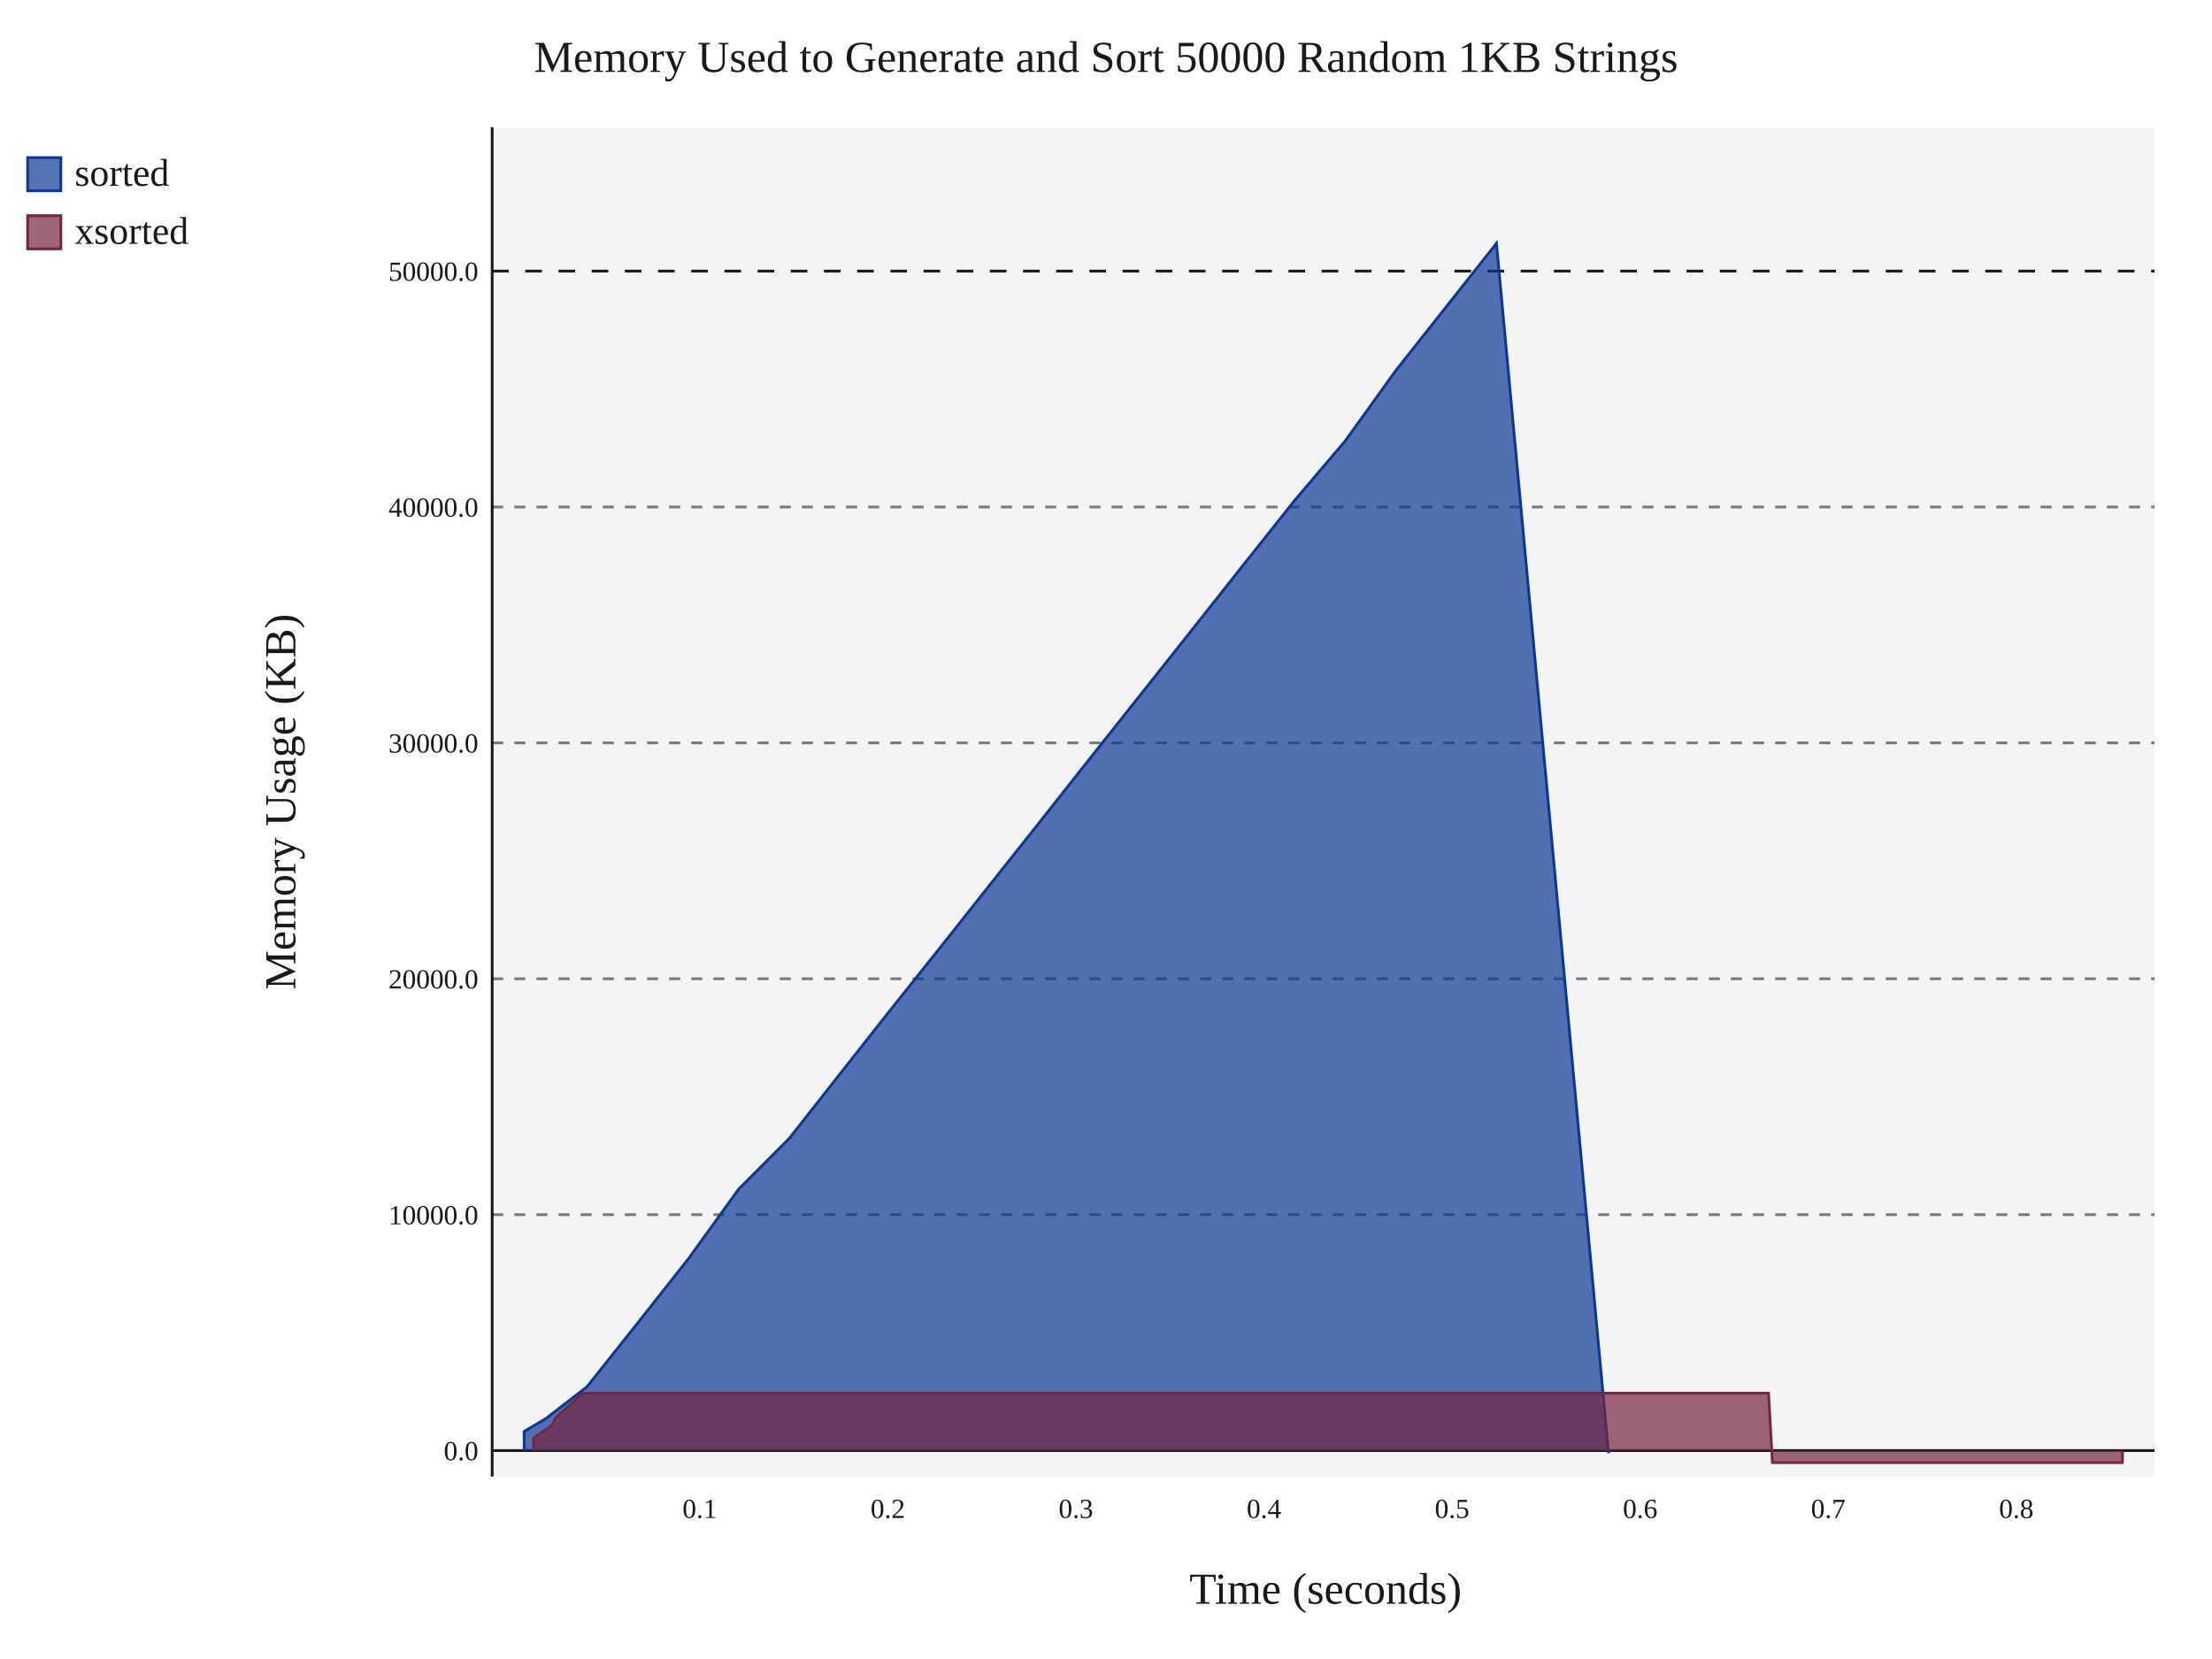
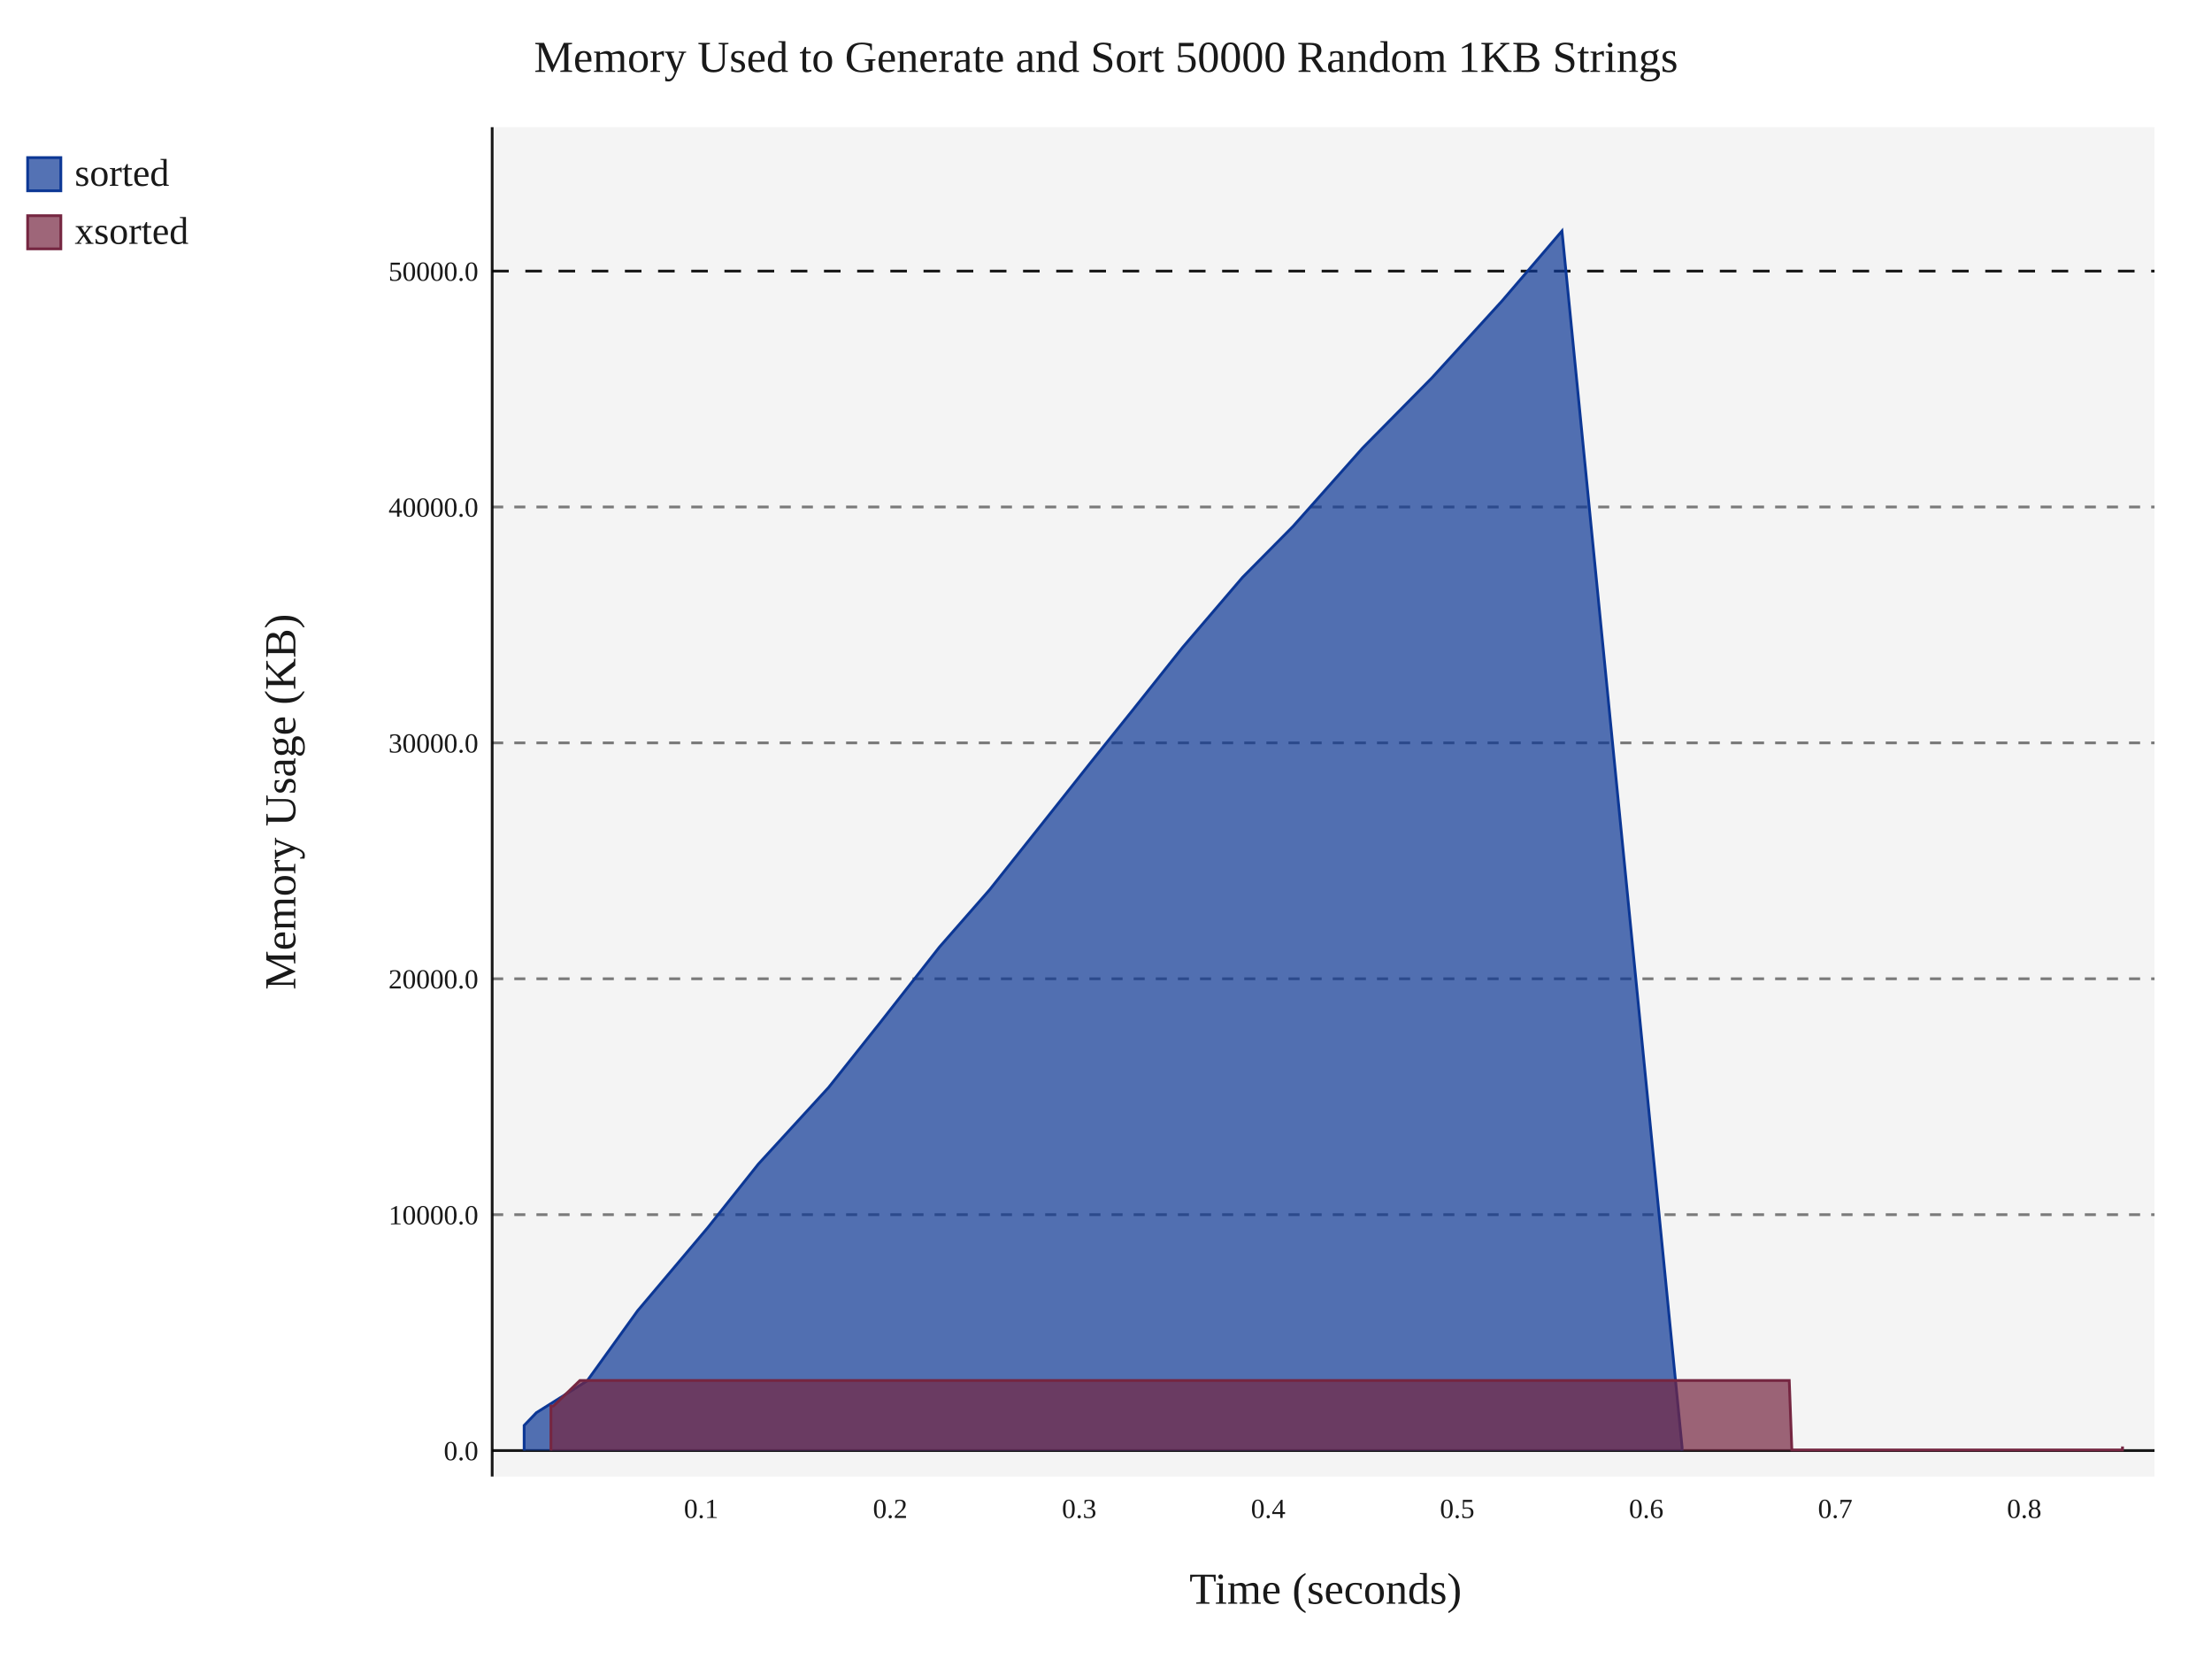
- <svg xmlns="http://www.w3.org/2000/svg" class="pygal-chart" id="chart-b920b414-7664-4e74-afbc-c26c5100de72" viewBox="0 0 800 600">
+ <svg xmlns="http://www.w3.org/2000/svg" class="pygal-chart" id="chart-dbef5965-618c-44c7-a05e-afcc0f39a319" viewBox="0 0 800 600">
  <defs>
-     <style type="text/css">#chart-b920b414-7664-4e74-afbc-c26c5100de72{-webkit-user-select:none;-webkit-font-smoothing:antialiased;font-family:Consolas,"Liberation Mono",Menlo,Courier,}#chart-b920b414-7664-4e74-afbc-c26c5100de72 .title{font-family:Consolas,"Liberation Mono",Menlo,Courier,;font-size:16px}#chart-b920b414-7664-4e74-afbc-c26c5100de72 .legends .legend text{font-family:Consolas,"Liberation Mono",Menlo,Courier,;font-size:14px}#chart-b920b414-7664-4e74-afbc-c26c5100de72 .axis text{font-family:Consolas,"Liberation Mono",Menlo,Courier,;font-size:10px}#chart-b920b414-7664-4e74-afbc-c26c5100de72 .axis text.major{font-family:Consolas,"Liberation Mono",Menlo,Courier,;font-size:10px}#chart-b920b414-7664-4e74-afbc-c26c5100de72 .series text{font-family:Consolas,"Liberation Mono",Menlo,Courier,;font-size:8px}#chart-b920b414-7664-4e74-afbc-c26c5100de72 .tooltip{font-family:Consolas,"Liberation Mono",Menlo,Courier,;font-size:14px}#chart-b920b414-7664-4e74-afbc-c26c5100de72 text.no_data{font-family:Consolas,"Liberation Mono",Menlo,Courier,;font-size:64px}
- #chart-b920b414-7664-4e74-afbc-c26c5100de72{background-color:transparent}#chart-b920b414-7664-4e74-afbc-c26c5100de72 path,#chart-b920b414-7664-4e74-afbc-c26c5100de72 line,#chart-b920b414-7664-4e74-afbc-c26c5100de72 rect,#chart-b920b414-7664-4e74-afbc-c26c5100de72 circle{-webkit-transition:150ms;-moz-transition:150ms;transition:150ms}#chart-b920b414-7664-4e74-afbc-c26c5100de72 .graph &gt; .background{fill:transparent}#chart-b920b414-7664-4e74-afbc-c26c5100de72 .plot &gt; .background{fill:rgba(240,240,240,0.7)}#chart-b920b414-7664-4e74-afbc-c26c5100de72 .graph{fill:rgba(0,0,0,0.9)}#chart-b920b414-7664-4e74-afbc-c26c5100de72 text.no_data{fill:rgba(0,0,0,0.9)}#chart-b920b414-7664-4e74-afbc-c26c5100de72 .title{fill:rgba(0,0,0,0.9)}#chart-b920b414-7664-4e74-afbc-c26c5100de72 .legends .legend text{fill:rgba(0,0,0,0.9)}#chart-b920b414-7664-4e74-afbc-c26c5100de72 .legends .legend:hover text{fill:rgba(0,0,0,0.9)}#chart-b920b414-7664-4e74-afbc-c26c5100de72 .axis .line{stroke:rgba(0,0,0,0.9)}#chart-b920b414-7664-4e74-afbc-c26c5100de72 .axis .guide.line{stroke:rgba(0,0,0,0.5)}#chart-b920b414-7664-4e74-afbc-c26c5100de72 .axis .major.line{stroke:rgba(0,0,0,0.9)}#chart-b920b414-7664-4e74-afbc-c26c5100de72 .axis text.major{fill:rgba(0,0,0,0.9)}#chart-b920b414-7664-4e74-afbc-c26c5100de72 .axis.y .guides:hover .guide.line,#chart-b920b414-7664-4e74-afbc-c26c5100de72 .line-graph .axis.x .guides:hover .guide.line,#chart-b920b414-7664-4e74-afbc-c26c5100de72 .stackedline-graph .axis.x .guides:hover .guide.line,#chart-b920b414-7664-4e74-afbc-c26c5100de72 .xy-graph .axis.x .guides:hover .guide.line{stroke:rgba(0,0,0,0.9)}#chart-b920b414-7664-4e74-afbc-c26c5100de72 .axis .guides:hover text{fill:rgba(0,0,0,0.9)}#chart-b920b414-7664-4e74-afbc-c26c5100de72 .reactive{fill-opacity:.7}#chart-b920b414-7664-4e74-afbc-c26c5100de72 .reactive.active,#chart-b920b414-7664-4e74-afbc-c26c5100de72 .active .reactive{fill-opacity:.8;stroke-width:4}#chart-b920b414-7664-4e74-afbc-c26c5100de72 .series text{fill:rgba(0,0,0,0.9)}#chart-b920b414-7664-4e74-afbc-c26c5100de72 .tooltip rect{fill:rgba(240,240,240,0.7);stroke:rgba(0,0,0,0.9);-webkit-transition:opacity 150ms;-moz-transition:opacity 150ms;transition:opacity 150ms}#chart-b920b414-7664-4e74-afbc-c26c5100de72 .tooltip .label{fill:rgba(0,0,0,0.9)}#chart-b920b414-7664-4e74-afbc-c26c5100de72 .tooltip .label{fill:rgba(0,0,0,0.9)}#chart-b920b414-7664-4e74-afbc-c26c5100de72 .tooltip .legend{font-size:.8em;fill:rgba(0,0,0,0.5)}#chart-b920b414-7664-4e74-afbc-c26c5100de72 .tooltip .x_label{font-size:.6em;fill:rgba(0,0,0,0.9)}#chart-b920b414-7664-4e74-afbc-c26c5100de72 .tooltip .value{font-size:1.5em}#chart-b920b414-7664-4e74-afbc-c26c5100de72 .map-element{fill:rgba(0,0,0,0.9);stroke:rgba(0,0,0,0.5) !important;opacity:.9;stroke-width:3;-webkit-transition:opacity 150ms;-moz-transition:opacity 150ms;transition:opacity 150ms}#chart-b920b414-7664-4e74-afbc-c26c5100de72 .map-element:hover{opacity:1;stroke-width:10}#chart-b920b414-7664-4e74-afbc-c26c5100de72 .color-0,#chart-b920b414-7664-4e74-afbc-c26c5100de72 .color-0 a:visited{stroke:rgb(12,55,149);fill:rgb(12,55,149)}#chart-b920b414-7664-4e74-afbc-c26c5100de72 .color-1,#chart-b920b414-7664-4e74-afbc-c26c5100de72 .color-1 a:visited{stroke:rgb(117,38,65);fill:rgb(117,38,65)}#chart-b920b414-7664-4e74-afbc-c26c5100de72 .text-overlay .color-0 text{fill:black}#chart-b920b414-7664-4e74-afbc-c26c5100de72 .text-overlay .color-1 text{fill:black}
- #chart-b920b414-7664-4e74-afbc-c26c5100de72 text.no_data{text-anchor:middle}#chart-b920b414-7664-4e74-afbc-c26c5100de72 .guide.line{fill-opacity:0}#chart-b920b414-7664-4e74-afbc-c26c5100de72 .centered{text-anchor:middle}#chart-b920b414-7664-4e74-afbc-c26c5100de72 .title{text-anchor:middle}#chart-b920b414-7664-4e74-afbc-c26c5100de72 .legends .legend text{fill-opacity:1}#chart-b920b414-7664-4e74-afbc-c26c5100de72 .axis.x text{text-anchor:middle}#chart-b920b414-7664-4e74-afbc-c26c5100de72 .axis.x:not(.web) text[transform]{text-anchor:start}#chart-b920b414-7664-4e74-afbc-c26c5100de72 .axis.y text{text-anchor:end}#chart-b920b414-7664-4e74-afbc-c26c5100de72 .axis.y2 text{text-anchor:start}#chart-b920b414-7664-4e74-afbc-c26c5100de72 .axis .guide.line{stroke-dasharray:4,4}#chart-b920b414-7664-4e74-afbc-c26c5100de72 .axis .major.guide.line{stroke-dasharray:6,6}#chart-b920b414-7664-4e74-afbc-c26c5100de72 .horizontal .axis.y .guide.line,#chart-b920b414-7664-4e74-afbc-c26c5100de72 .horizontal .axis.y2 .guide.line,#chart-b920b414-7664-4e74-afbc-c26c5100de72 .vertical .axis.x .guide.line{opacity:0}#chart-b920b414-7664-4e74-afbc-c26c5100de72 .horizontal .axis.always_show .guide.line,#chart-b920b414-7664-4e74-afbc-c26c5100de72 .vertical .axis.always_show .guide.line{opacity:1 !important}#chart-b920b414-7664-4e74-afbc-c26c5100de72 .axis.y .guides:hover .guide.line,#chart-b920b414-7664-4e74-afbc-c26c5100de72 .axis.y2 .guides:hover .guide.line,#chart-b920b414-7664-4e74-afbc-c26c5100de72 .axis.x .guides:hover .guide.line{opacity:1}#chart-b920b414-7664-4e74-afbc-c26c5100de72 .axis .guides:hover text{opacity:1}#chart-b920b414-7664-4e74-afbc-c26c5100de72 .nofill{fill:none}#chart-b920b414-7664-4e74-afbc-c26c5100de72 .subtle-fill{fill-opacity:.2}#chart-b920b414-7664-4e74-afbc-c26c5100de72 .dot{stroke-width:1px;fill-opacity:1}#chart-b920b414-7664-4e74-afbc-c26c5100de72 .dot.active{stroke-width:5px}#chart-b920b414-7664-4e74-afbc-c26c5100de72 .dot.negative{fill:transparent}#chart-b920b414-7664-4e74-afbc-c26c5100de72 text,#chart-b920b414-7664-4e74-afbc-c26c5100de72 tspan{stroke:none !important}#chart-b920b414-7664-4e74-afbc-c26c5100de72 .series text.active{opacity:1}#chart-b920b414-7664-4e74-afbc-c26c5100de72 .tooltip rect{fill-opacity:.95;stroke-width:.5}#chart-b920b414-7664-4e74-afbc-c26c5100de72 .tooltip text{fill-opacity:1}</style>
+     <style type="text/css">#chart-dbef5965-618c-44c7-a05e-afcc0f39a319{-webkit-user-select:none;-webkit-font-smoothing:antialiased;font-family:Consolas,"Liberation Mono",Menlo,Courier,}#chart-dbef5965-618c-44c7-a05e-afcc0f39a319 .title{font-family:Consolas,"Liberation Mono",Menlo,Courier,;font-size:16px}#chart-dbef5965-618c-44c7-a05e-afcc0f39a319 .legends .legend text{font-family:Consolas,"Liberation Mono",Menlo,Courier,;font-size:14px}#chart-dbef5965-618c-44c7-a05e-afcc0f39a319 .axis text{font-family:Consolas,"Liberation Mono",Menlo,Courier,;font-size:10px}#chart-dbef5965-618c-44c7-a05e-afcc0f39a319 .axis text.major{font-family:Consolas,"Liberation Mono",Menlo,Courier,;font-size:10px}#chart-dbef5965-618c-44c7-a05e-afcc0f39a319 .series text{font-family:Consolas,"Liberation Mono",Menlo,Courier,;font-size:8px}#chart-dbef5965-618c-44c7-a05e-afcc0f39a319 .tooltip{font-family:Consolas,"Liberation Mono",Menlo,Courier,;font-size:14px}#chart-dbef5965-618c-44c7-a05e-afcc0f39a319 text.no_data{font-family:Consolas,"Liberation Mono",Menlo,Courier,;font-size:64px}
+ #chart-dbef5965-618c-44c7-a05e-afcc0f39a319{background-color:transparent}#chart-dbef5965-618c-44c7-a05e-afcc0f39a319 path,#chart-dbef5965-618c-44c7-a05e-afcc0f39a319 line,#chart-dbef5965-618c-44c7-a05e-afcc0f39a319 rect,#chart-dbef5965-618c-44c7-a05e-afcc0f39a319 circle{-webkit-transition:150ms;-moz-transition:150ms;transition:150ms}#chart-dbef5965-618c-44c7-a05e-afcc0f39a319 .graph &gt; .background{fill:transparent}#chart-dbef5965-618c-44c7-a05e-afcc0f39a319 .plot &gt; .background{fill:rgba(240,240,240,0.7)}#chart-dbef5965-618c-44c7-a05e-afcc0f39a319 .graph{fill:rgba(0,0,0,0.9)}#chart-dbef5965-618c-44c7-a05e-afcc0f39a319 text.no_data{fill:rgba(0,0,0,0.9)}#chart-dbef5965-618c-44c7-a05e-afcc0f39a319 .title{fill:rgba(0,0,0,0.9)}#chart-dbef5965-618c-44c7-a05e-afcc0f39a319 .legends .legend text{fill:rgba(0,0,0,0.9)}#chart-dbef5965-618c-44c7-a05e-afcc0f39a319 .legends .legend:hover text{fill:rgba(0,0,0,0.9)}#chart-dbef5965-618c-44c7-a05e-afcc0f39a319 .axis .line{stroke:rgba(0,0,0,0.9)}#chart-dbef5965-618c-44c7-a05e-afcc0f39a319 .axis .guide.line{stroke:rgba(0,0,0,0.5)}#chart-dbef5965-618c-44c7-a05e-afcc0f39a319 .axis .major.line{stroke:rgba(0,0,0,0.9)}#chart-dbef5965-618c-44c7-a05e-afcc0f39a319 .axis text.major{fill:rgba(0,0,0,0.9)}#chart-dbef5965-618c-44c7-a05e-afcc0f39a319 .axis.y .guides:hover .guide.line,#chart-dbef5965-618c-44c7-a05e-afcc0f39a319 .line-graph .axis.x .guides:hover .guide.line,#chart-dbef5965-618c-44c7-a05e-afcc0f39a319 .stackedline-graph .axis.x .guides:hover .guide.line,#chart-dbef5965-618c-44c7-a05e-afcc0f39a319 .xy-graph .axis.x .guides:hover .guide.line{stroke:rgba(0,0,0,0.9)}#chart-dbef5965-618c-44c7-a05e-afcc0f39a319 .axis .guides:hover text{fill:rgba(0,0,0,0.9)}#chart-dbef5965-618c-44c7-a05e-afcc0f39a319 .reactive{fill-opacity:.7}#chart-dbef5965-618c-44c7-a05e-afcc0f39a319 .reactive.active,#chart-dbef5965-618c-44c7-a05e-afcc0f39a319 .active .reactive{fill-opacity:.8;stroke-width:4}#chart-dbef5965-618c-44c7-a05e-afcc0f39a319 .series text{fill:rgba(0,0,0,0.9)}#chart-dbef5965-618c-44c7-a05e-afcc0f39a319 .tooltip rect{fill:rgba(240,240,240,0.7);stroke:rgba(0,0,0,0.9);-webkit-transition:opacity 150ms;-moz-transition:opacity 150ms;transition:opacity 150ms}#chart-dbef5965-618c-44c7-a05e-afcc0f39a319 .tooltip .label{fill:rgba(0,0,0,0.9)}#chart-dbef5965-618c-44c7-a05e-afcc0f39a319 .tooltip .label{fill:rgba(0,0,0,0.9)}#chart-dbef5965-618c-44c7-a05e-afcc0f39a319 .tooltip .legend{font-size:.8em;fill:rgba(0,0,0,0.5)}#chart-dbef5965-618c-44c7-a05e-afcc0f39a319 .tooltip .x_label{font-size:.6em;fill:rgba(0,0,0,0.9)}#chart-dbef5965-618c-44c7-a05e-afcc0f39a319 .tooltip .value{font-size:1.5em}#chart-dbef5965-618c-44c7-a05e-afcc0f39a319 .map-element{fill:rgba(0,0,0,0.9);stroke:rgba(0,0,0,0.5) !important;opacity:.9;stroke-width:3;-webkit-transition:opacity 150ms;-moz-transition:opacity 150ms;transition:opacity 150ms}#chart-dbef5965-618c-44c7-a05e-afcc0f39a319 .map-element:hover{opacity:1;stroke-width:10}#chart-dbef5965-618c-44c7-a05e-afcc0f39a319 .color-0,#chart-dbef5965-618c-44c7-a05e-afcc0f39a319 .color-0 a:visited{stroke:rgb(12,55,149);fill:rgb(12,55,149)}#chart-dbef5965-618c-44c7-a05e-afcc0f39a319 .color-1,#chart-dbef5965-618c-44c7-a05e-afcc0f39a319 .color-1 a:visited{stroke:rgb(117,38,65);fill:rgb(117,38,65)}#chart-dbef5965-618c-44c7-a05e-afcc0f39a319 .text-overlay .color-0 text{fill:black}#chart-dbef5965-618c-44c7-a05e-afcc0f39a319 .text-overlay .color-1 text{fill:black}
+ #chart-dbef5965-618c-44c7-a05e-afcc0f39a319 text.no_data{text-anchor:middle}#chart-dbef5965-618c-44c7-a05e-afcc0f39a319 .guide.line{fill-opacity:0}#chart-dbef5965-618c-44c7-a05e-afcc0f39a319 .centered{text-anchor:middle}#chart-dbef5965-618c-44c7-a05e-afcc0f39a319 .title{text-anchor:middle}#chart-dbef5965-618c-44c7-a05e-afcc0f39a319 .legends .legend text{fill-opacity:1}#chart-dbef5965-618c-44c7-a05e-afcc0f39a319 .axis.x text{text-anchor:middle}#chart-dbef5965-618c-44c7-a05e-afcc0f39a319 .axis.x:not(.web) text[transform]{text-anchor:start}#chart-dbef5965-618c-44c7-a05e-afcc0f39a319 .axis.y text{text-anchor:end}#chart-dbef5965-618c-44c7-a05e-afcc0f39a319 .axis.y2 text{text-anchor:start}#chart-dbef5965-618c-44c7-a05e-afcc0f39a319 .axis .guide.line{stroke-dasharray:4,4}#chart-dbef5965-618c-44c7-a05e-afcc0f39a319 .axis .major.guide.line{stroke-dasharray:6,6}#chart-dbef5965-618c-44c7-a05e-afcc0f39a319 .horizontal .axis.y .guide.line,#chart-dbef5965-618c-44c7-a05e-afcc0f39a319 .horizontal .axis.y2 .guide.line,#chart-dbef5965-618c-44c7-a05e-afcc0f39a319 .vertical .axis.x .guide.line{opacity:0}#chart-dbef5965-618c-44c7-a05e-afcc0f39a319 .horizontal .axis.always_show .guide.line,#chart-dbef5965-618c-44c7-a05e-afcc0f39a319 .vertical .axis.always_show .guide.line{opacity:1 !important}#chart-dbef5965-618c-44c7-a05e-afcc0f39a319 .axis.y .guides:hover .guide.line,#chart-dbef5965-618c-44c7-a05e-afcc0f39a319 .axis.y2 .guides:hover .guide.line,#chart-dbef5965-618c-44c7-a05e-afcc0f39a319 .axis.x .guides:hover .guide.line{opacity:1}#chart-dbef5965-618c-44c7-a05e-afcc0f39a319 .axis .guides:hover text{opacity:1}#chart-dbef5965-618c-44c7-a05e-afcc0f39a319 .nofill{fill:none}#chart-dbef5965-618c-44c7-a05e-afcc0f39a319 .subtle-fill{fill-opacity:.2}#chart-dbef5965-618c-44c7-a05e-afcc0f39a319 .dot{stroke-width:1px;fill-opacity:1}#chart-dbef5965-618c-44c7-a05e-afcc0f39a319 .dot.active{stroke-width:5px}#chart-dbef5965-618c-44c7-a05e-afcc0f39a319 .dot.negative{fill:transparent}#chart-dbef5965-618c-44c7-a05e-afcc0f39a319 text,#chart-dbef5965-618c-44c7-a05e-afcc0f39a319 tspan{stroke:none !important}#chart-dbef5965-618c-44c7-a05e-afcc0f39a319 .series text.active{opacity:1}#chart-dbef5965-618c-44c7-a05e-afcc0f39a319 .tooltip rect{fill-opacity:.95;stroke-width:.5}#chart-dbef5965-618c-44c7-a05e-afcc0f39a319 .tooltip text{fill-opacity:1}</style>
  </defs>
  <g class="graph xy-graph vertical">
    <rect class="background" height="600" width="800" x="0" y="0" />
    <g class="plot" transform="translate(178, 46)">
      <rect class="background" height="488" width="601.2" x="0" y="0" />
      <g class="axis y">
        <g class="guides">
          <path class="major line" d="M0 478.615 h601.2" />
          <text class="major" x="-5" y="482.115">0.0</text>
        </g>
        <g class="guides">
          <path class="guide line" d="M0 393.301 h601.2" />
          <text class="" x="-5" y="396.801">10000.0</text>
        </g>
        <g class="guides">
          <path class="guide line" d="M0 307.986 h601.2" />
          <text class="" x="-5" y="311.486">20000.0</text>
        </g>
        <g class="guides">
          <path class="guide line" d="M0 222.671 h601.2" />
          <text class="" x="-5" y="226.171">30000.0</text>
        </g>
        <g class="guides">
          <path class="guide line" d="M0 137.357 h601.2" />
          <text class="" x="-5" y="140.857">40000.0</text>
        </g>
        <g class="guides">
          <path class="major guide line" d="M0 52.042 h601.2" />
          <text class="major" x="-5" y="55.542">50000.0</text>
        </g>
      </g>
      <g class="axis x">
        <path class="line" d="M0 0 v488" />
        <g class="guides">
-           <path class="guide line" d="M75.082 0 v488" />
-           <text class="" x="75.082" y="503.0">0.1</text>
+           <path class="guide line" d="M75.602 0 v488" />
+           <text class="" x="75.602" y="503.0">0.1</text>
        </g>
        <g class="guides">
-           <path class="guide line" d="M143.103 0 v488" />
-           <text class="" x="143.103" y="503.0">0.2</text>
+           <path class="guide line" d="M143.958 0 v488" />
+           <text class="" x="143.958" y="503.0">0.2</text>
        </g>
        <g class="guides">
-           <path class="guide line" d="M211.124 0 v488" />
-           <text class="" x="211.124" y="503.0">0.3</text>
+           <path class="guide line" d="M212.313 0 v488" />
+           <text class="" x="212.313" y="503.0">0.3</text>
        </g>
        <g class="guides">
-           <path class="guide line" d="M279.146 0 v488" />
-           <text class="" x="279.146" y="503.0">0.4</text>
+           <path class="guide line" d="M280.669 0 v488" />
+           <text class="" x="280.669" y="503.0">0.4</text>
        </g>
        <g class="guides">
-           <path class="guide line" d="M347.167 0 v488" />
-           <text class="" x="347.167" y="503.0">0.5</text>
+           <path class="guide line" d="M349.025 0 v488" />
+           <text class="" x="349.025" y="503.0">0.5</text>
        </g>
        <g class="guides">
-           <path class="guide line" d="M415.188 0 v488" />
-           <text class="" x="415.188" y="503.0">0.6</text>
+           <path class="guide line" d="M417.381 0 v488" />
+           <text class="" x="417.381" y="503.0">0.6</text>
        </g>
        <g class="guides">
-           <path class="guide line" d="M483.21 0 v488" />
-           <text class="" x="483.21" y="503.0">0.7</text>
+           <path class="guide line" d="M485.736 0 v488" />
+           <text class="" x="485.736" y="503.0">0.7</text>
        </g>
        <g class="guides">
-           <path class="guide line" d="M551.231 0 v488" />
-           <text class="" x="551.231" y="503.0">0.8</text>
+           <path class="guide line" d="M554.092 0 v488" />
+           <text class="" x="554.092" y="503.0">0.8</text>
        </g>
      </g>
      <g class="series serie-0 color-0">
-         <path class="line reactive" d="M11.562 478.615 L11.562 471.696 19.374 467.084 34.277 455.552 52.628 432.488 70.846 409.424 89.157 384.054 107.557 365.604 125.688 342.54 143.883 319.476 162.265 296.413 180.535 273.349 198.843 250.285 217.054 227.222 235.369 204.158 253.658 181.095 271.91 158.031 290.251 134.967 308.491 113.511 326.722 88.141 344.959 65.077 363.215 42.014 403.751 479.559 403.751 478.615" />
+         <path class="line reactive" d="M11.562 478.615 L11.562 469.53 15.986 464.917 34.376 453.385 52.632 428.015 77.945 398.032 96.295 374.969 121.679 347.292 140.025 324.229 161.733 296.552 179.906 275.795 198.247 252.732 216.538 229.668 231.341 211.217 249.701 188.153 271.402 162.783 289.672 144.333 314.878 115.957 339.934 90.587 365.173 62.911 386.908 37.541 430.346 477.392 430.346 478.615" />
      </g>
      <g class="series serie-1 color-1">
-         <path class="line reactive" d="M14.977 478.615 L14.977 474.003 21.81 469.39 22.68 467.084 32.702 457.858 33.519 457.858 42.74 457.858 43.572 457.858 52.435 457.858 53.25 457.858 61.972 457.858 62.882 457.858 71.394 457.858 72.36 457.858 80.834 457.858 81.684 457.858 90.362 457.858 91.291 457.858 99.874 457.858 100.702 457.858 109.121 457.858 110.099 457.858 118.697 457.858 119.617 457.858 128.113 457.858 128.951 457.858 137.531 457.858 138.402 457.858 146.628 457.858 147.459 457.858 155.695 457.858 156.521 457.858 164.652 457.858 165.48 457.858 173.798 457.858 174.611 457.858 182.875 457.858 183.757 457.858 192.008 457.858 192.867 457.858 200.951 457.858 201.786 457.858 210.004 457.858 210.827 457.858 219.015 457.858 219.845 457.858 228.122 457.858 228.945 457.858 237.117 457.858 237.938 457.858 246.174 457.858 246.991 457.858 255.248 457.858 256.077 457.858 264.346 457.858 265.168 457.858 273.256 457.858 274.074 457.858 282.291 457.858 283.122 457.858 291.387 457.858 292.217 457.858 300.777 457.858 301.63 457.858 309.876 457.858 310.711 457.858 319.018 457.858 319.851 457.858 328.091 457.858 328.928 457.858 337.126 457.858 337.949 457.858 346.297 457.858 347.141 457.858 355.296 457.858 356.127 457.858 364.339 457.858 365.171 457.858 373.872 457.858 374.763 457.858 375.86 457.858 384.69 457.858 385.547 457.858 394.239 457.858 395.272 457.858 403.663 457.858 404.66 457.858 413.248 457.858 414.046 457.858 422.482 457.858 423.32 457.858 431.958 457.858 432.766 457.858 441.234 457.858 442.084 457.858 450.615 457.858 451.442 457.858 458.746 457.858 459.563 457.858 460.835 457.858 461.62 457.858 463.026 482.983 464.632 482.983 465.817 482.983 466.725 482.983 468.729 482.983 469.839 482.983 470.673 482.983 473.243 482.983 474.802 482.983 476.207 482.983 477.04 482.983 478.247 482.983 479.047 482.983 480.099 482.983 481.056 482.983 482.368 482.983 483.587 482.983 484.882 482.983 485.833 482.983 487.191 482.983 488.188 482.983 489.125 482.983 490.499 482.983 491.856 482.983 492.861 482.983 493.823 482.983 495.076 482.983 496.466 482.983 497.515 482.983 498.638 482.983 499.668 482.983 500.71 482.983 501.949 482.983 503.264 482.983 505.357 482.983 506.325 482.983 507.619 482.983 508.633 482.983 510.143 482.983 511.475 482.983 512.816 482.983 514.233 482.983 515.538 482.983 516.841 482.983 517.849 482.983 518.826 482.983 519.808 482.983 521.321 482.983 522.303 482.983 523.635 482.983 524.903 482.983 526.011 482.983 526.942 482.983 528.264 482.983 529.6 482.983 530.959 482.983 532.156 482.983 533.281 482.983 534.433 482.983 536.027 482.983 537.119 482.983 538.327 482.983 539.122 482.983 540.695 482.983 541.649 482.983 543.005 482.983 543.788 482.983 545.289 482.983 546.79 482.983 548.126 482.983 549.241 482.983 550.1 482.983 551.223 482.983 552.032 482.983 553.069 482.983 553.999 482.983 555.341 482.983 556.67 482.983 557.885 482.983 558.834 482.983 560.08 482.983 561.544 482.983 562.865 482.983 564.193 482.983 564.905 482.983 566.361 482.983 567.664 482.983 568.973 482.983 569.754 482.983 572.156 482.983 573.51 482.983 574.623 482.983 575.485 482.983 576.641 482.983 577.44 482.983 579.62 482.983 580.598 482.983 581.67 482.983 583.142 482.983 583.904 482.983 584.711 482.983 585.477 482.983 586.242 482.983 587.095 482.983 587.881 482.983 588.715 482.983 589.561 482.983 589.638 481.725 589.638 478.615" />
+         <path class="line reactive" d="M21.254 478.615 L21.254 462.506 22.156 462.506 31.723 453.28 32.581 453.28 41.858 453.28 42.748 453.28 51.773 453.28 52.622 453.28 61.521 453.28 62.394 453.28 71.592 453.28 72.485 453.28 81.937 453.28 82.829 453.28 91.597 453.28 92.447 453.28 100.898 453.28 101.682 453.28 110.226 453.28 111.204 453.28 119.62 453.28 120.497 453.28 129.045 453.28 129.93 453.28 138.322 453.28 139.202 453.28 147.803 453.28 148.734 453.28 157.164 453.28 158.036 453.28 166.393 453.28 167.393 453.28 175.807 453.28 176.735 453.28 185.253 453.28 186.153 453.28 194.538 453.28 195.361 453.28 203.805 453.28 204.716 453.28 213.149 453.28 214.036 453.28 222.472 453.28 223.343 453.28 231.63 453.28 232.501 453.28 241.006 453.28 241.937 453.28 250.413 453.28 251.396 453.28 259.877 453.28 260.767 453.28 269.284 453.28 270.129 453.28 270.994 453.28 278.686 453.28 279.519 453.28 280.288 453.28 288.607 453.28 289.464 453.28 298.059 453.28 298.932 453.28 307.322 453.28 308.203 453.28 316.66 453.28 317.602 453.28 326.098 453.28 327 453.28 336.435 453.28 337.363 453.28 346.228 453.28 347.129 453.28 355.705 453.28 356.625 453.28 365.087 453.28 365.987 453.28 374.288 453.28 375.178 453.28 383.701 453.28 384.559 453.28 392.996 453.28 394 453.28 402.521 453.28 403.392 453.28 411.875 453.28 412.768 453.28 420.976 453.28 421.886 453.28 430.395 453.28 431.288 453.28 439.768 453.28 440.671 453.28 448.809 453.28 449.794 453.28 458.221 453.28 459.102 453.28 466.325 453.28 467.199 453.28 468.321 453.28 469.104 453.28 470.044 478.406 471.257 478.406 472.423 478.406 473.568 478.406 474.507 478.406 475.915 478.406 476.98 478.406 477.798 478.406 479.111 478.406 480.418 478.406 481.85 478.406 482.781 478.406 483.794 478.406 484.721 478.406 485.663 478.406 486.881 478.406 487.972 478.406 488.959 478.406 490.317 478.406 491.857 478.406 493.05 478.406 494.229 478.406 495.701 478.406 496.909 478.406 497.852 478.406 499.129 478.406 500.179 478.406 501.185 478.406 502.284 478.406 503.154 478.406 504.171 478.406 505.143 478.406 506.199 478.406 507.093 478.406 508.238 478.406 509.392 478.406 510.595 478.406 511.943 478.406 513.178 478.406 514.563 478.406 515.872 478.406 516.898 478.406 517.905 478.406 519.249 478.406 521.019 478.406 522.092 478.406 523.583 478.406 524.657 478.406 525.476 478.406 526.459 478.406 527.392 478.406 528.444 478.406 529.363 478.406 530.424 478.406 531.336 478.406 532.559 478.406 533.971 478.406 534.815 478.406 536.151 478.406 537.108 478.406 538.88 478.406 540.241 478.406 541.135 478.406 542.189 478.406 543.561 478.406 544.87 478.406 546.06 478.406 547.041 478.406 548.382 478.406 549.702 478.406 550.933 478.406 552.12 478.406 553.206 478.406 554.348 478.406 555.687 478.406 556.758 478.406 557.567 478.406 558.481 478.406 559.563 478.406 560.467 478.406 561.578 478.406 562.403 478.406 563.769 478.406 565.037 478.406 566.436 478.406 567.799 478.406 569.143 478.406 570.258 478.406 571.26 478.406 572.642 478.406 573.988 478.406 575.345 478.406 576.345 478.406 577.325 478.406 578.671 478.406 579.529 478.406 580.663 478.406 581.81 478.406 582.796 478.406 583.586 478.406 584.348 478.406 585.243 478.406 586.1 478.406 586.964 478.406 587.803 478.406 588.641 478.406 589.564 478.406 589.638 477.148 589.638 478.615" />
      </g>
    </g>
    <g class="titles">
      <text class="title plot_title" x="400.0" y="26">Memory Used to Generate and Sort 50000 Random 1KB Strings</text>
      <text class="title" x="479.4" y="580">Time (seconds)</text>
      <text class="title" transform="rotate(-90 80.8 290)" x="80.8" y="316.0">Memory Usage (KB)</text>
    </g>
    <g class="plot overlay" transform="translate(178, 46)">
      <g class="series serie-0 color-0" />
      <g class="series serie-1 color-1" />
    </g>
    <g class="plot text-overlay" transform="translate(178, 46)">
      <g class="series serie-0 color-0" />
      <g class="series serie-1 color-1" />
    </g>
    <g class="plot tooltip-overlay" transform="translate(178, 46)">
      <g class="tooltip" style="opacity: 0" transform="translate(0 0)">
        <rect class="tooltip-box" height="0" rx="0" ry="0" width="0" />
        <g class="text" />
      </g>
    </g>
    <g class="legends" transform="translate(10, 56)">
      <g class="legend reactive activate-serie" id="activate-serie-0">
        <rect class="color-0 reactive" height="12" width="12" x="0.0" y="1.0" />
        <text x="17.0" y="11.2">sorted</text>
      </g>
      <g class="legend reactive activate-serie" id="activate-serie-1">
        <rect class="color-1 reactive" height="12" width="12" x="0.0" y="22.0" />
        <text x="17.0" y="32.2">xsorted</text>
      </g>
    </g>
    <g class="legends" transform="translate(790, 56)" />
  </g>
</svg>
